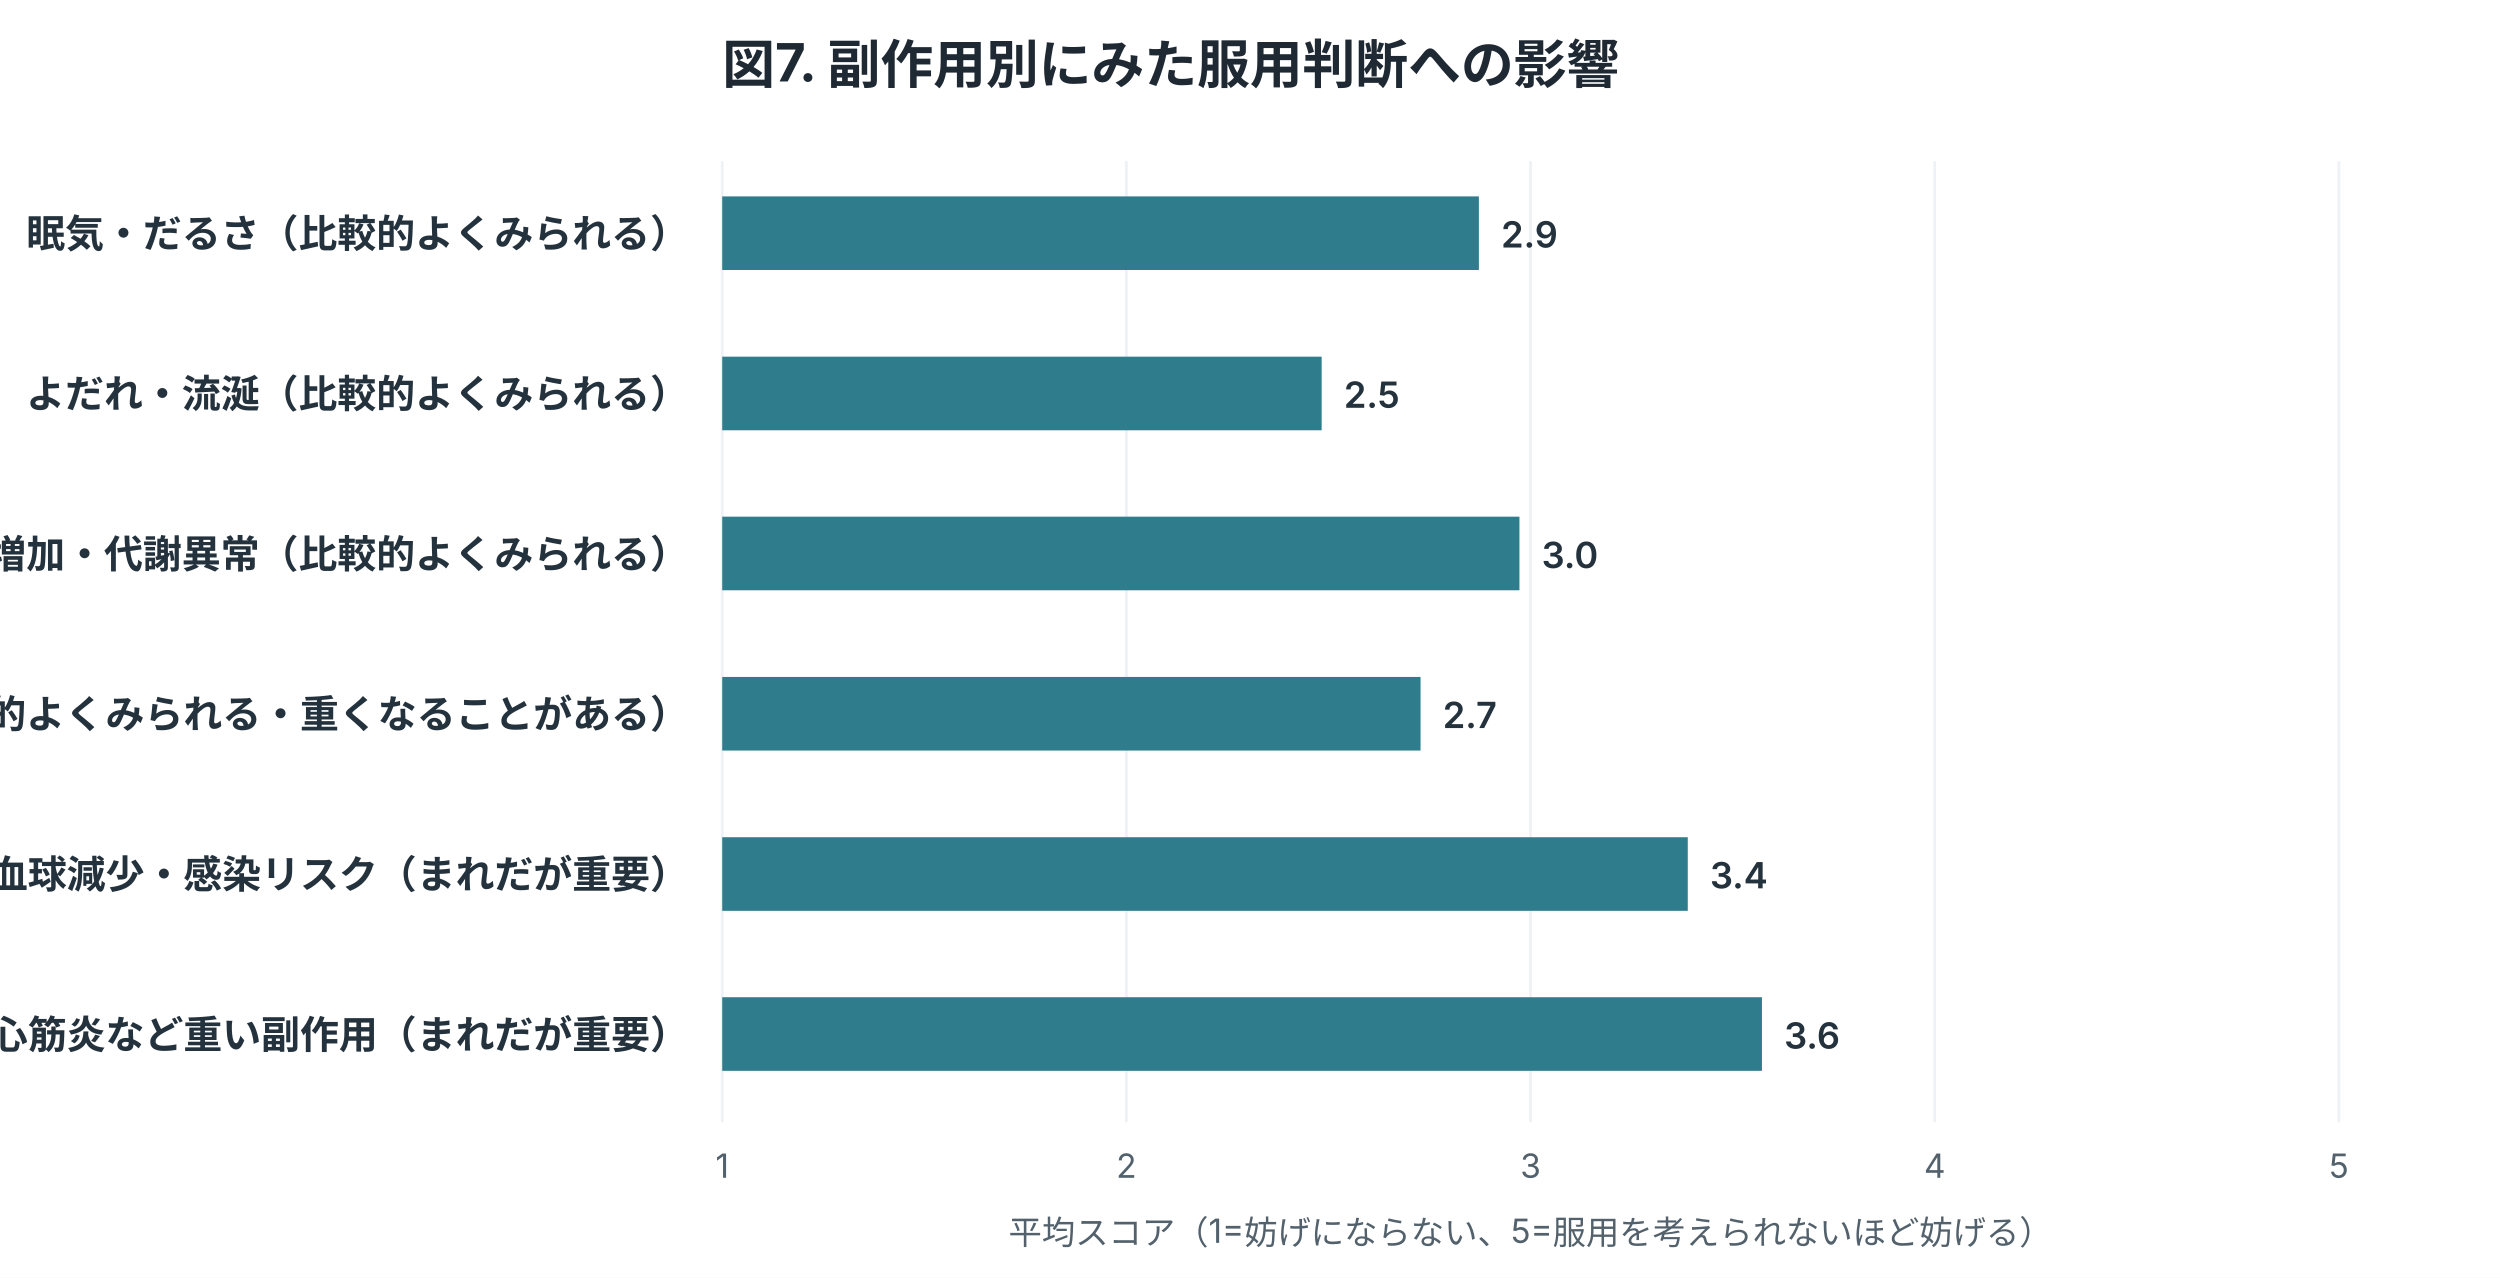
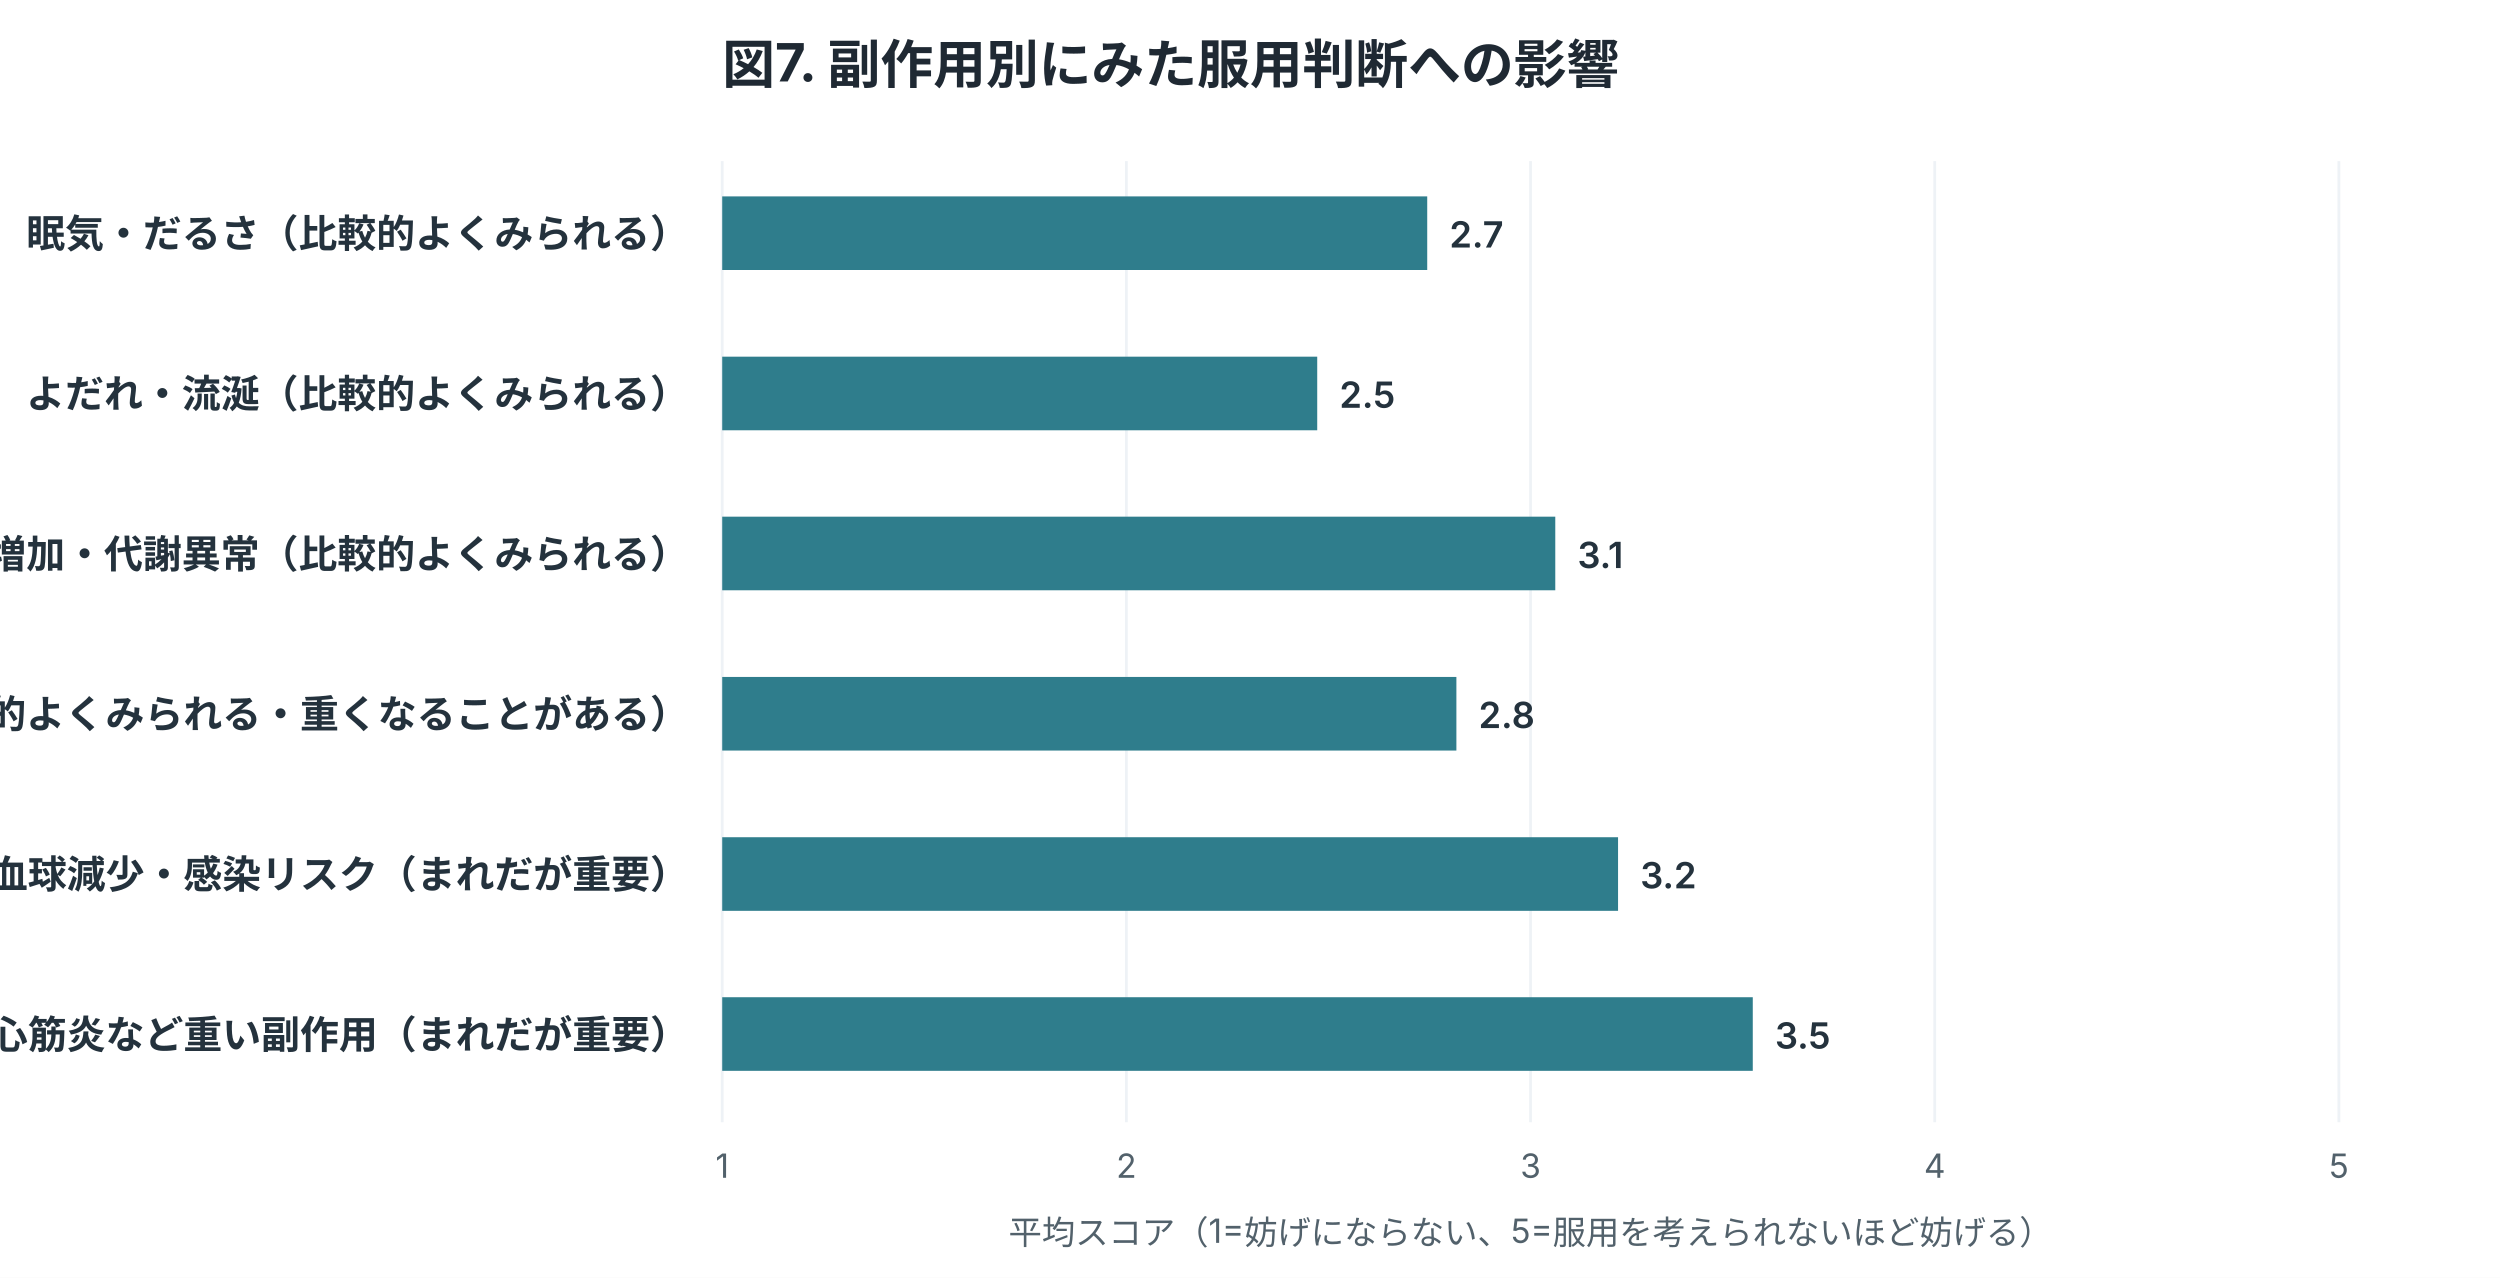
<svg xmlns="http://www.w3.org/2000/svg" width="900" height="460" viewBox="0 0 900 460" role="img">
  <style>
.title{font:700 19px -apple-system,BlinkMacSystemFont,"Segoe UI",sans-serif;fill:#1f2933}
.label{font:600 14px -apple-system,BlinkMacSystemFont,"Segoe UI",sans-serif;fill:#24323d}
.num{font:600 13px -apple-system,BlinkMacSystemFont,"Segoe UI",sans-serif;fill:#24323d}
.axis,.legend,.note{font:12px -apple-system,BlinkMacSystemFont,"Segoe UI",sans-serif;fill:#52616b}
.inside{font:700 13px -apple-system,BlinkMacSystemFont,"Segoe UI",sans-serif;fill:white}
.big{font:700 34px -apple-system,BlinkMacSystemFont,"Segoe UI",sans-serif;fill:#1f2933}
</style>
  <rect width="100%" height="100%" fill="white" />
  <text x="260" y="30" class="title">図7. 副作用別にみた服用判断への影響</text>
  <line x1="260.0" y1="58" x2="260.0" y2="404" stroke="#eef2f6" />
  <text x="260.0" y="424" text-anchor="middle" class="axis">1</text>
  <line x1="405.5" y1="58" x2="405.5" y2="404" stroke="#eef2f6" />
  <text x="405.5" y="424" text-anchor="middle" class="axis">2</text>
  <line x1="551.0" y1="58" x2="551.0" y2="404" stroke="#eef2f6" />
  <text x="551.0" y="424" text-anchor="middle" class="axis">3</text>
  <line x1="696.5" y1="58" x2="696.5" y2="404" stroke="#eef2f6" />
  <text x="696.5" y="424" text-anchor="middle" class="axis">4</text>
  <line x1="842.0" y1="58" x2="842.0" y2="404" stroke="#eef2f6" />
  <text x="842.0" y="424" text-anchor="middle" class="axis">5</text>
  <text x="248" y="89.1" text-anchor="end" class="label">眠気・だるさ（比較的よくみられる）</text>
-   <rect x="260" y="70.7" width="272.4" height="26.5" fill="#2f7d8c" />
-   <text x="540.4" y="89.1" class="num">2.9</text>
+   <rect x="260" y="70.7" width="253.8" height="26.5" fill="#2f7d8c" />
+   <text x="521.8" y="89.1" class="num">2.7</text>
  <text x="248" y="146.8" text-anchor="end" class="label">よだれ・流涎（比較的よくみられる）</text>
-   <rect x="260" y="128.4" width="215.8" height="26.5" fill="#2f7d8c" />
-   <text x="483.8" y="146.8" class="num">2.5</text>
+   <rect x="260" y="128.4" width="214.2" height="26.5" fill="#2f7d8c" />
+   <text x="482.2" y="146.8" class="num">2.5</text>
  <text x="248" y="204.5" text-anchor="end" class="label">体重増加・代謝異常（比較的よくみられる）</text>
-   <rect x="260" y="186.0" width="287.0" height="26.5" fill="#2f7d8c" />
-   <text x="555.0" y="204.5" class="num">3.0</text>
+   <rect x="260" y="186.0" width="299.9" height="26.5" fill="#2f7d8c" />
+   <text x="567.9" y="204.5" class="num">3.1</text>
  <text x="248" y="262.1" text-anchor="end" class="label">便秘（比較的よくみられる・重くなることがある）</text>
-   <rect x="260" y="243.7" width="251.4" height="26.5" fill="#2f7d8c" />
-   <text x="519.4" y="262.1" class="num">2.7</text>
+   <rect x="260" y="243.7" width="264.3" height="26.5" fill="#2f7d8c" />
+   <text x="532.3" y="262.1" class="num">2.8</text>
  <text x="248" y="319.8" text-anchor="end" class="label">白血球減少・感染リスク（まれだが重要）</text>
-   <rect x="260" y="301.4" width="347.6" height="26.5" fill="#2f7d8c" />
-   <text x="615.6" y="319.8" class="num">3.4</text>
+   <rect x="260" y="301.4" width="322.5" height="26.5" fill="#2f7d8c" />
+   <text x="590.5" y="319.8" class="num">3.2</text>
  <text x="248" y="377.5" text-anchor="end" class="label">心筋炎など重い副作用（まれだが重要）</text>
-   <rect x="260" y="359.0" width="374.3" height="26.5" fill="#2f7d8c" />
-   <text x="642.3" y="377.5" class="num">3.6</text>
+   <rect x="260" y="359.0" width="371.0" height="26.5" fill="#2f7d8c" />
+   <text x="639.0" y="377.5" class="num">3.5</text>
  <text x="551.0" y="448" text-anchor="middle" class="axis">平均スコア（1=妨げにならない、5=服用を考えられないほど妨げる）</text>
</svg>
